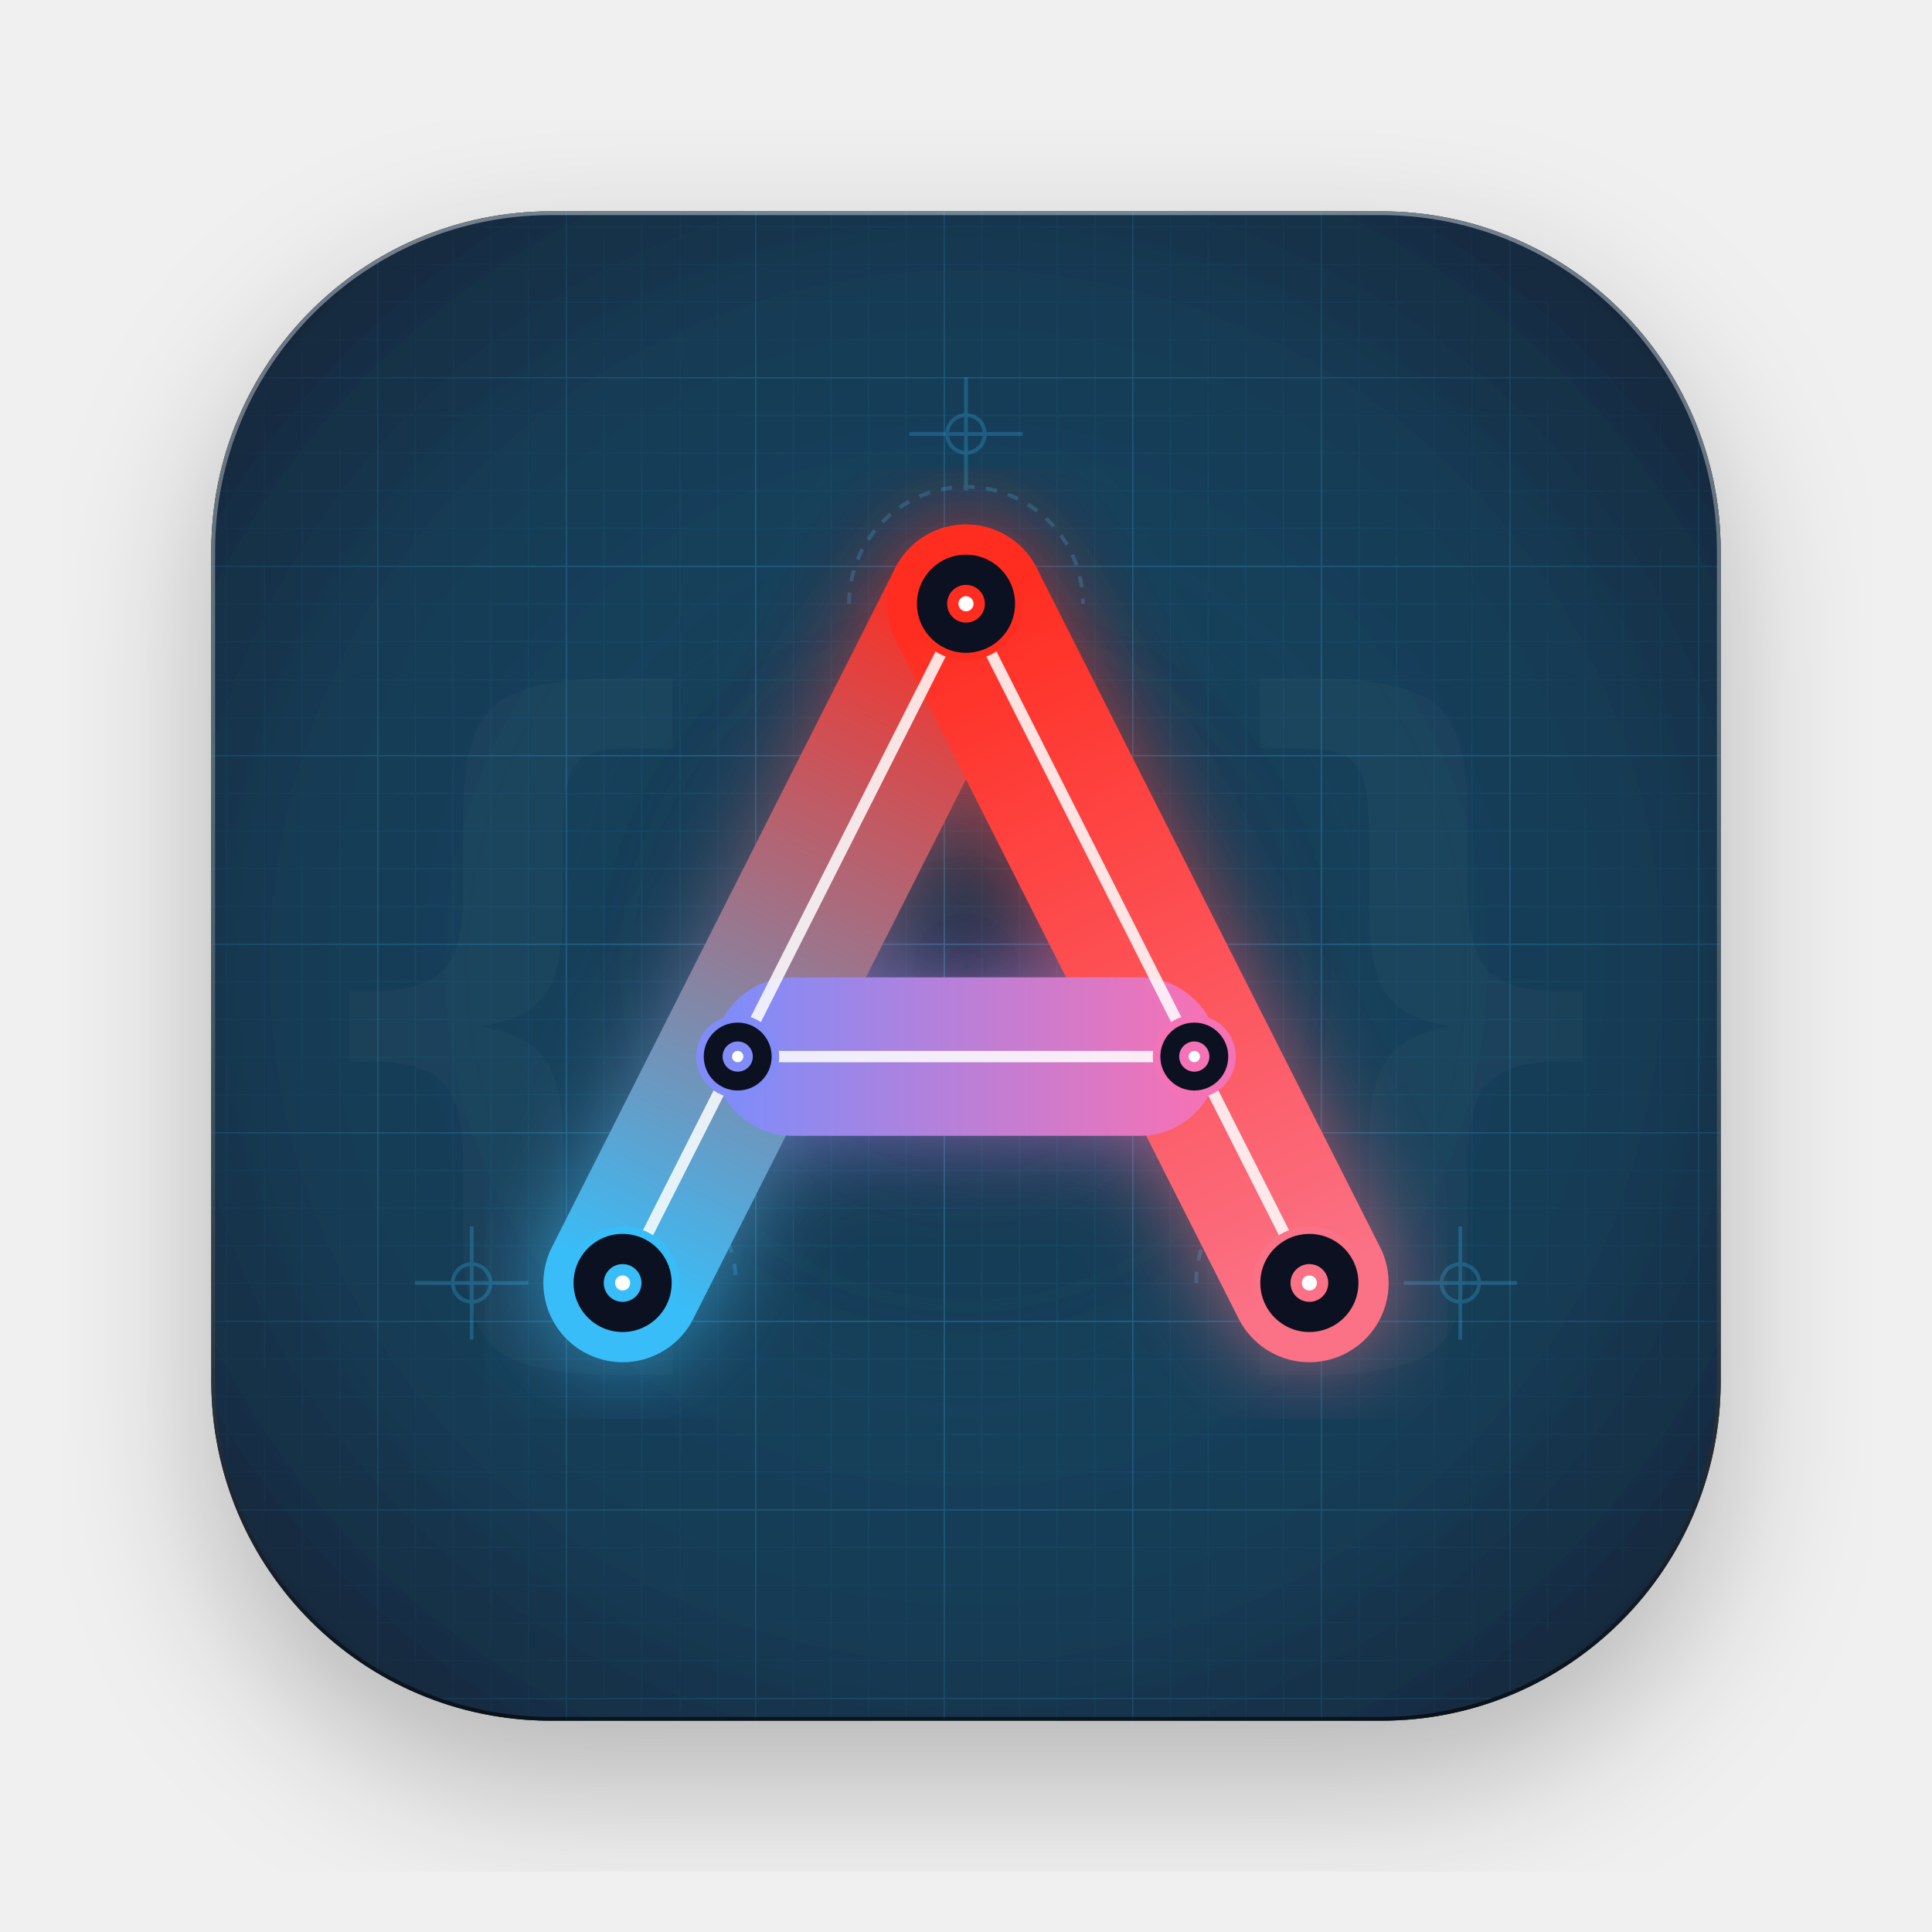
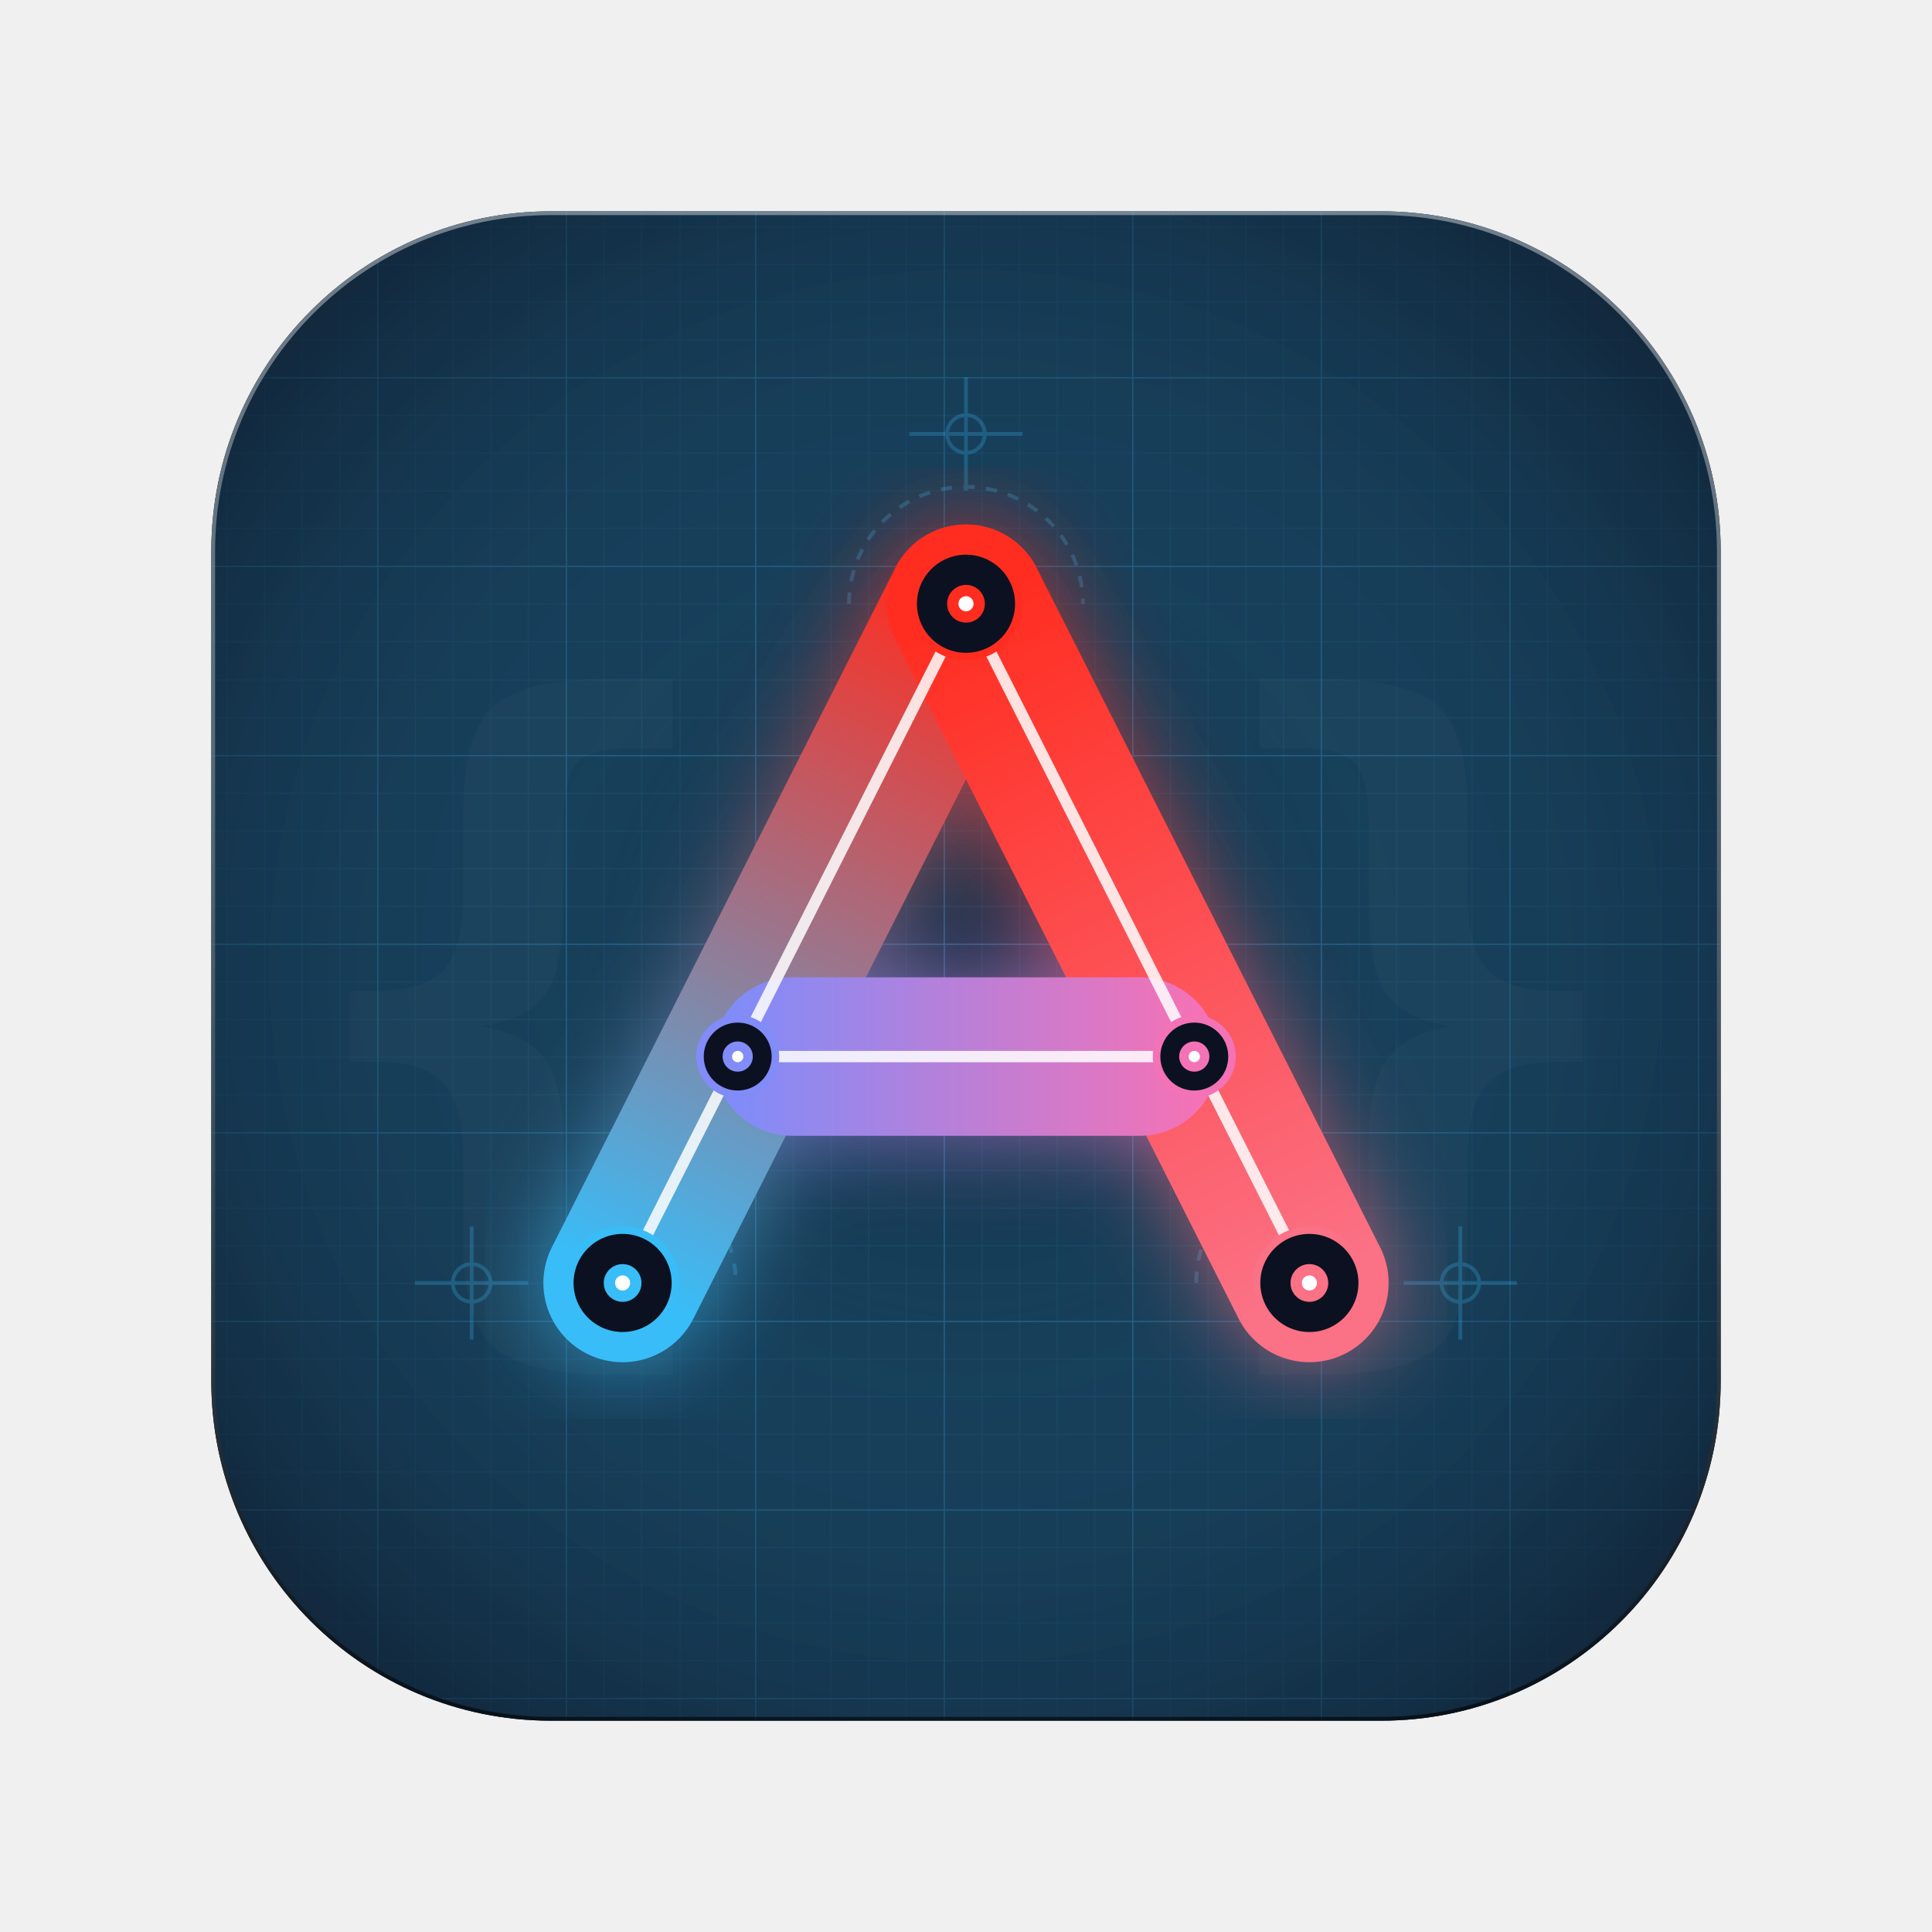
<svg xmlns="http://www.w3.org/2000/svg" viewBox="0 0 1024 1024" width="1024" height="1024">
  <defs>
    <pattern id="grid-small" width="20" height="20" patternUnits="userSpaceOnUse">
      <path d="M 20 0 L 0 0 0 20" fill="none" stroke="#38BDF8" stroke-width="1" opacity="0.1" />
    </pattern>
    <pattern id="grid-large" width="100" height="100" patternUnits="userSpaceOnUse">
      <rect width="100" height="100" fill="url(#grid-small)" />
      <path d="M 100 0 L 0 0 0 100" fill="none" stroke="#38BDF8" stroke-width="1.5" opacity="0.25" />
    </pattern>
    <radialGradient id="vignette" cx="50%" cy="50%" r="75%">
      <stop offset="0%" stop-color="#38BDF8" stop-opacity="0.15" />
      <stop offset="100%" stop-color="#0B1120" stop-opacity="0.9" />
    </radialGradient>
    <linearGradient id="leftGrad" x1="330" y1="680" x2="512" y2="320" gradientUnits="userSpaceOnUse">
      <stop offset="0%" stop-color="#38BDF8" />
      <stop offset="100%" stop-color="#FF2D20" />
    </linearGradient>
    <linearGradient id="rightGrad" x1="694" y1="680" x2="512" y2="320" gradientUnits="userSpaceOnUse">
      <stop offset="0%" stop-color="#FB7185" />
      <stop offset="100%" stop-color="#FF2D20" />
    </linearGradient>
    <linearGradient id="crossGrad" x1="391" y1="560" x2="633" y2="560" gradientUnits="userSpaceOnUse">
      <stop offset="0%" stop-color="#818CF8" />
      <stop offset="100%" stop-color="#F472B6" />
    </linearGradient>
    <linearGradient id="innerBorder" x1="0%" y1="0%" x2="0%" y2="100%">
      <stop offset="0%" stop-color="#FFFFFF" stop-opacity="0.4" />
      <stop offset="100%" stop-color="#000000" stop-opacity="0.6" />
    </linearGradient>
-     <filter id="appShadow" x="-10%" y="-10%" width="120%" height="120%">
-       <feDropShadow dx="0" dy="16" stdDeviation="20" flood-color="#000000" flood-opacity="0.4" />
-       <feDropShadow dx="0" dy="32" stdDeviation="40" flood-color="#000000" flood-opacity="0.25" />
-     </filter>
    <filter id="glowBlur" x="-20%" y="-20%" width="140%" height="140%">
      <feGaussianBlur stdDeviation="24" result="blur" />
    </filter>
  </defs>
-   <g filter="url(#appShadow)">
+   <g>
    <rect x="112" y="112" width="800" height="800" rx="180" fill="#0B1120" />
    <rect x="112" y="112" width="800" height="800" rx="180" fill="url(#grid-large)" />
    <rect x="112" y="112" width="800" height="800" rx="180" fill="url(#vignette)" />
  </g>
  <text x="512" y="550" font-family="Menlo, Monaco, Consolas, monospace" font-size="400" fill="#FFFFFF" opacity="0.02" text-anchor="middle" font-weight="900" dominant-baseline="middle">{ }</text>
  <g stroke="#38BDF8" stroke-width="2" opacity="0.25" fill="none">
    <path d="M 512 200 L 512 260 M 482 230 L 542 230" />
    <circle cx="512" cy="230" r="10" />
    <path d="M 220 680 L 280 680 M 250 650 L 250 710" />
    <circle cx="250" cy="680" r="10" />
    <path d="M 744 680 L 804 680 M 774 650 L 774 710" />
    <circle cx="774" cy="680" r="10" />
    <path d="M 450 320 A 62 62 0 0 1 574 320" stroke-dasharray="6 6" />
    <path d="M 330 620 A 60 60 0 0 1 390 680" stroke-dasharray="6 6" />
    <path d="M 634 680 A 60 60 0 0 1 694 620" stroke-dasharray="6 6" />
  </g>
  <g filter="url(#glowBlur)" opacity="0.65">
    <path d="M 330 680 L 512 320" stroke="url(#leftGrad)" stroke-width="84" stroke-linecap="round" />
    <path d="M 694 680 L 512 320" stroke="url(#rightGrad)" stroke-width="84" stroke-linecap="round" />
    <line x1="420" y1="560" x2="604" y2="560" stroke="url(#crossGrad)" stroke-width="84" stroke-linecap="round" />
  </g>
  <g>
    <path d="M 330 680 L 512 320" stroke="url(#leftGrad)" stroke-width="84" stroke-linecap="round" />
    <path d="M 694 680 L 512 320" stroke="url(#rightGrad)" stroke-width="84" stroke-linecap="round" />
    <line x1="420" y1="560" x2="604" y2="560" stroke="url(#crossGrad)" stroke-width="84" stroke-linecap="round" />
  </g>
  <g opacity="0.85">
    <path d="M 330 680 L 512 320" stroke="#FFFFFF" stroke-width="6" stroke-linecap="round" />
    <path d="M 694 680 L 512 320" stroke="#FFFFFF" stroke-width="6" stroke-linecap="round" />
    <line x1="391" y1="560" x2="633" y2="560" stroke="#FFFFFF" stroke-width="6" stroke-linecap="round" />
  </g>
  <g>
    <circle cx="512" cy="320" r="28" fill="#0B1120" />
    <circle cx="512" cy="320" r="28" fill="none" stroke="#FF2D20" stroke-width="4" />
    <circle cx="512" cy="320" r="10" fill="#FF2D20" />
    <circle cx="512" cy="320" r="4" fill="#FFFFFF" />
  </g>
  <g>
    <circle cx="330" cy="680" r="28" fill="#0B1120" />
    <circle cx="330" cy="680" r="28" fill="none" stroke="#38BDF8" stroke-width="4" />
    <circle cx="330" cy="680" r="10" fill="#38BDF8" />
    <circle cx="330" cy="680" r="4" fill="#FFFFFF" />
  </g>
  <g>
    <circle cx="694" cy="680" r="28" fill="#0B1120" />
    <circle cx="694" cy="680" r="28" fill="none" stroke="#FB7185" stroke-width="4" />
    <circle cx="694" cy="680" r="10" fill="#FB7185" />
    <circle cx="694" cy="680" r="4" fill="#FFFFFF" />
  </g>
  <g>
    <circle cx="391" cy="560" r="20" fill="#0B1120" />
    <circle cx="391" cy="560" r="20" fill="none" stroke="#818CF8" stroke-width="4" />
    <circle cx="391" cy="560" r="8" fill="#818CF8" />
    <circle cx="391" cy="560" r="3" fill="#FFFFFF" />
  </g>
  <g>
    <circle cx="633" cy="560" r="20" fill="#0B1120" />
    <circle cx="633" cy="560" r="20" fill="none" stroke="#F472B6" stroke-width="4" />
    <circle cx="633" cy="560" r="8" fill="#F472B6" />
    <circle cx="633" cy="560" r="3" fill="#FFFFFF" />
  </g>
  <rect x="113" y="113" width="798" height="798" rx="179" fill="none" stroke="url(#innerBorder)" stroke-width="2" />
</svg>
